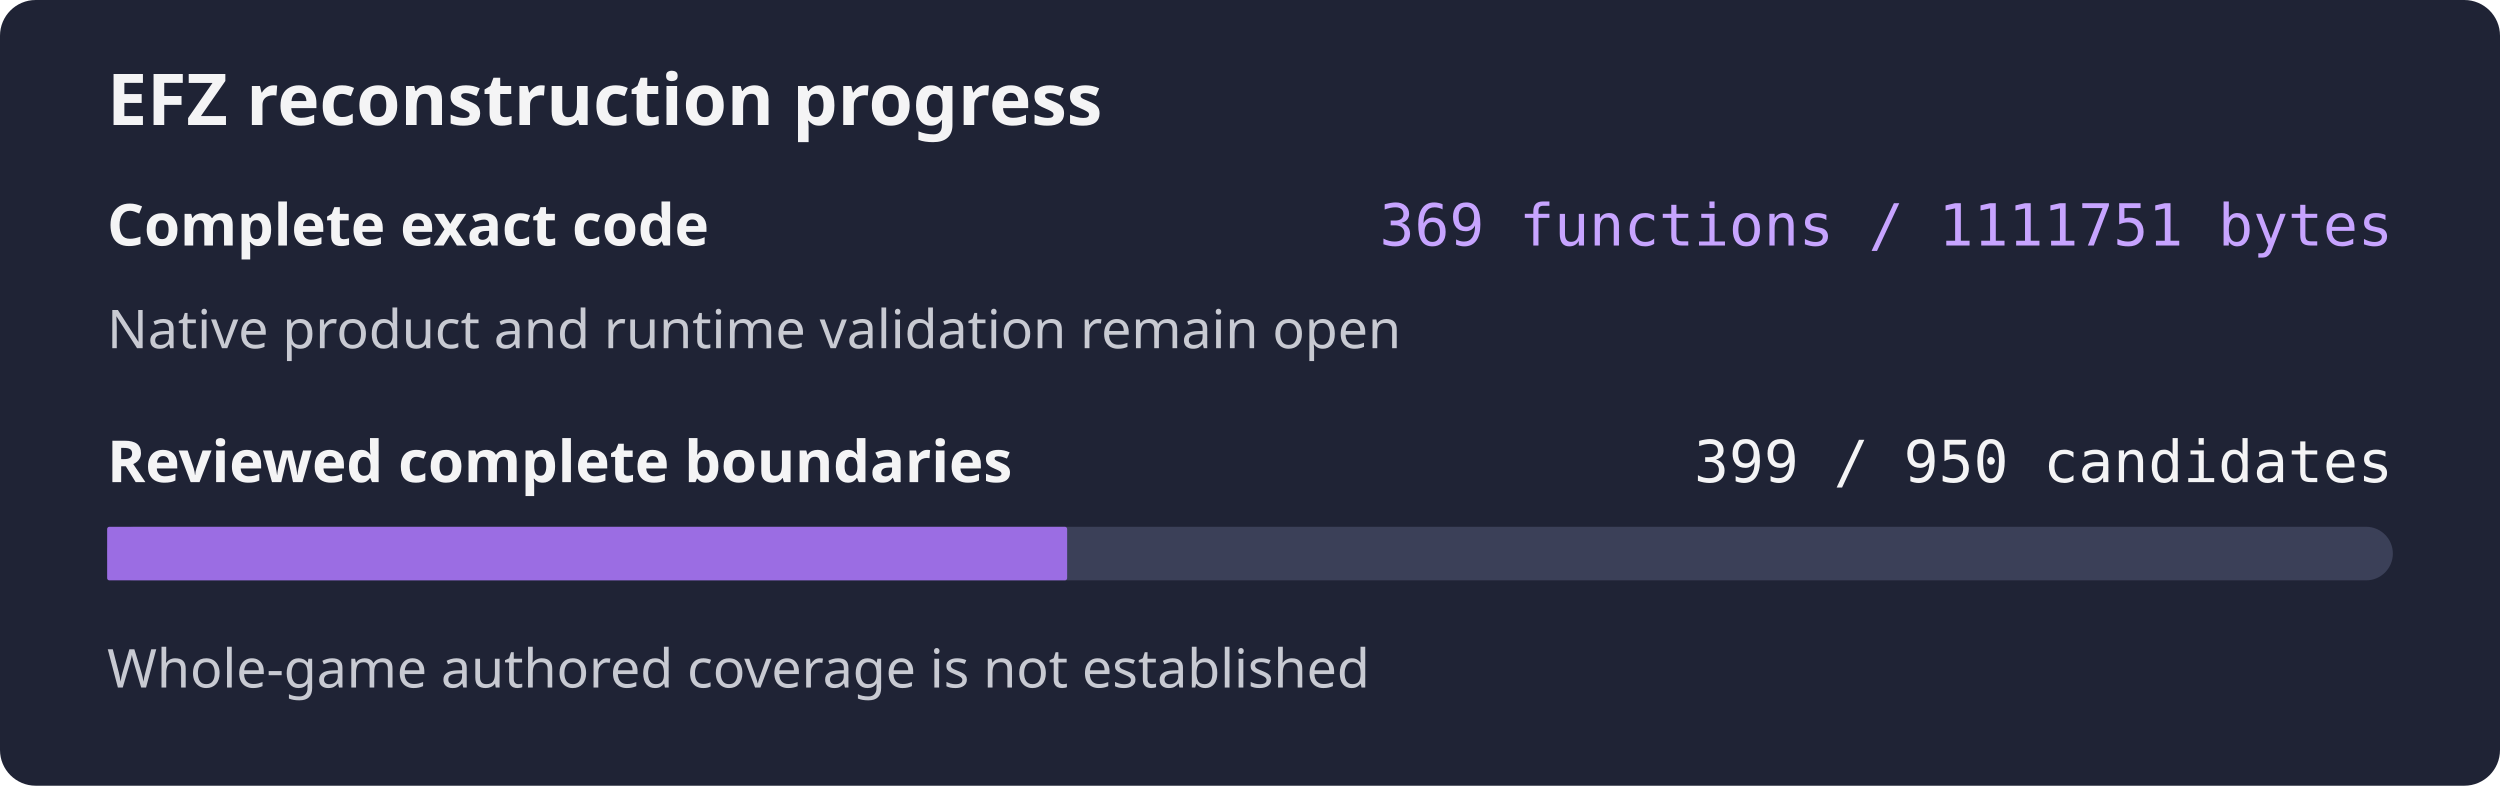
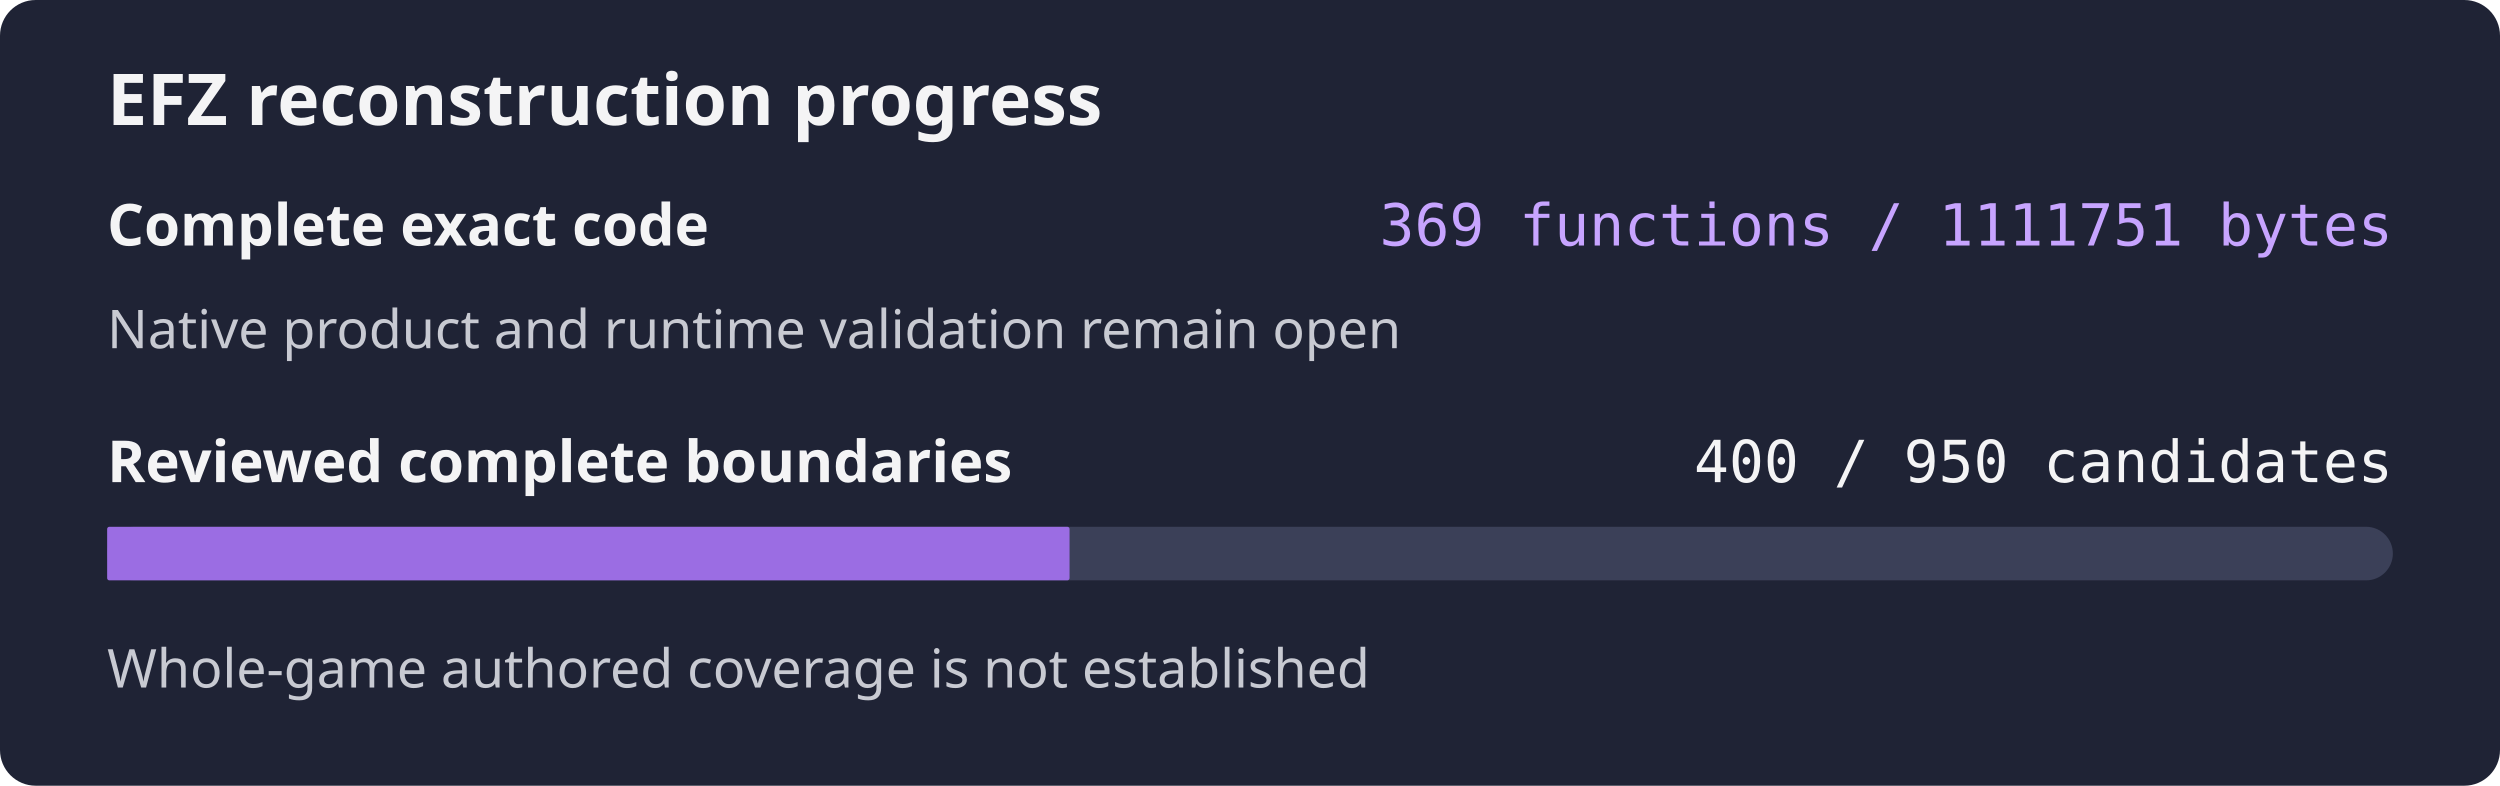
- <svg xmlns="http://www.w3.org/2000/svg" width="560" height="176" role="img" aria-label="EFZ reconstruction: 369 exact functions, 1111751 exact bytes; 399 reviewed boundaries out of 950 candidates">
+ <svg xmlns="http://www.w3.org/2000/svg" width="560" height="176" role="img" aria-label="EFZ reconstruction: 369 exact functions, 1111751 exact bytes; 400 reviewed boundaries out of 950 candidates">
  <rect width="560" height="176" rx="8" fill="#1f2335" />
  <text x="24" y="28" fill="#f4f4f5" font-family="sans-serif" font-size="16" font-weight="600">EFZ reconstruction progress</text>
  <text x="24" y="55" fill="#f4f4f5" font-family="sans-serif" font-size="13" font-weight="600">Complete exact code</text>
  <text x="536" y="55" fill="#c7a4ff" text-anchor="end" font-family="monospace" font-size="13">369 functions / 1111751 bytes</text>
  <text x="24" y="78" fill="#c8cad2" font-family="sans-serif" font-size="12">Native product and runtime validation remain open</text>
  <text x="24" y="108" fill="#f4f4f5" font-family="sans-serif" font-size="13" font-weight="600">Reviewed complete boundaries</text>
-   <text x="536" y="108" fill="#f4f4f5" text-anchor="end" font-family="monospace" font-size="13">399 / 950 candidates</text>
+   <text x="536" y="108" fill="#f4f4f5" text-anchor="end" font-family="monospace" font-size="13">400 / 950 candidates</text>
  <rect x="24" y="118" width="512" height="12" rx="6" fill="#3b4058" />
-   <rect x="24" y="118" width="215.04" height="12" rx="0.5" fill="#9b6de3" />
+   <rect x="24" y="118" width="215.58" height="12" rx="0.5" fill="#9b6de3" />
  <text x="24" y="154" fill="#c8cad2" font-family="sans-serif" font-size="12">Whole-game authored coverage is not established</text>
</svg>
